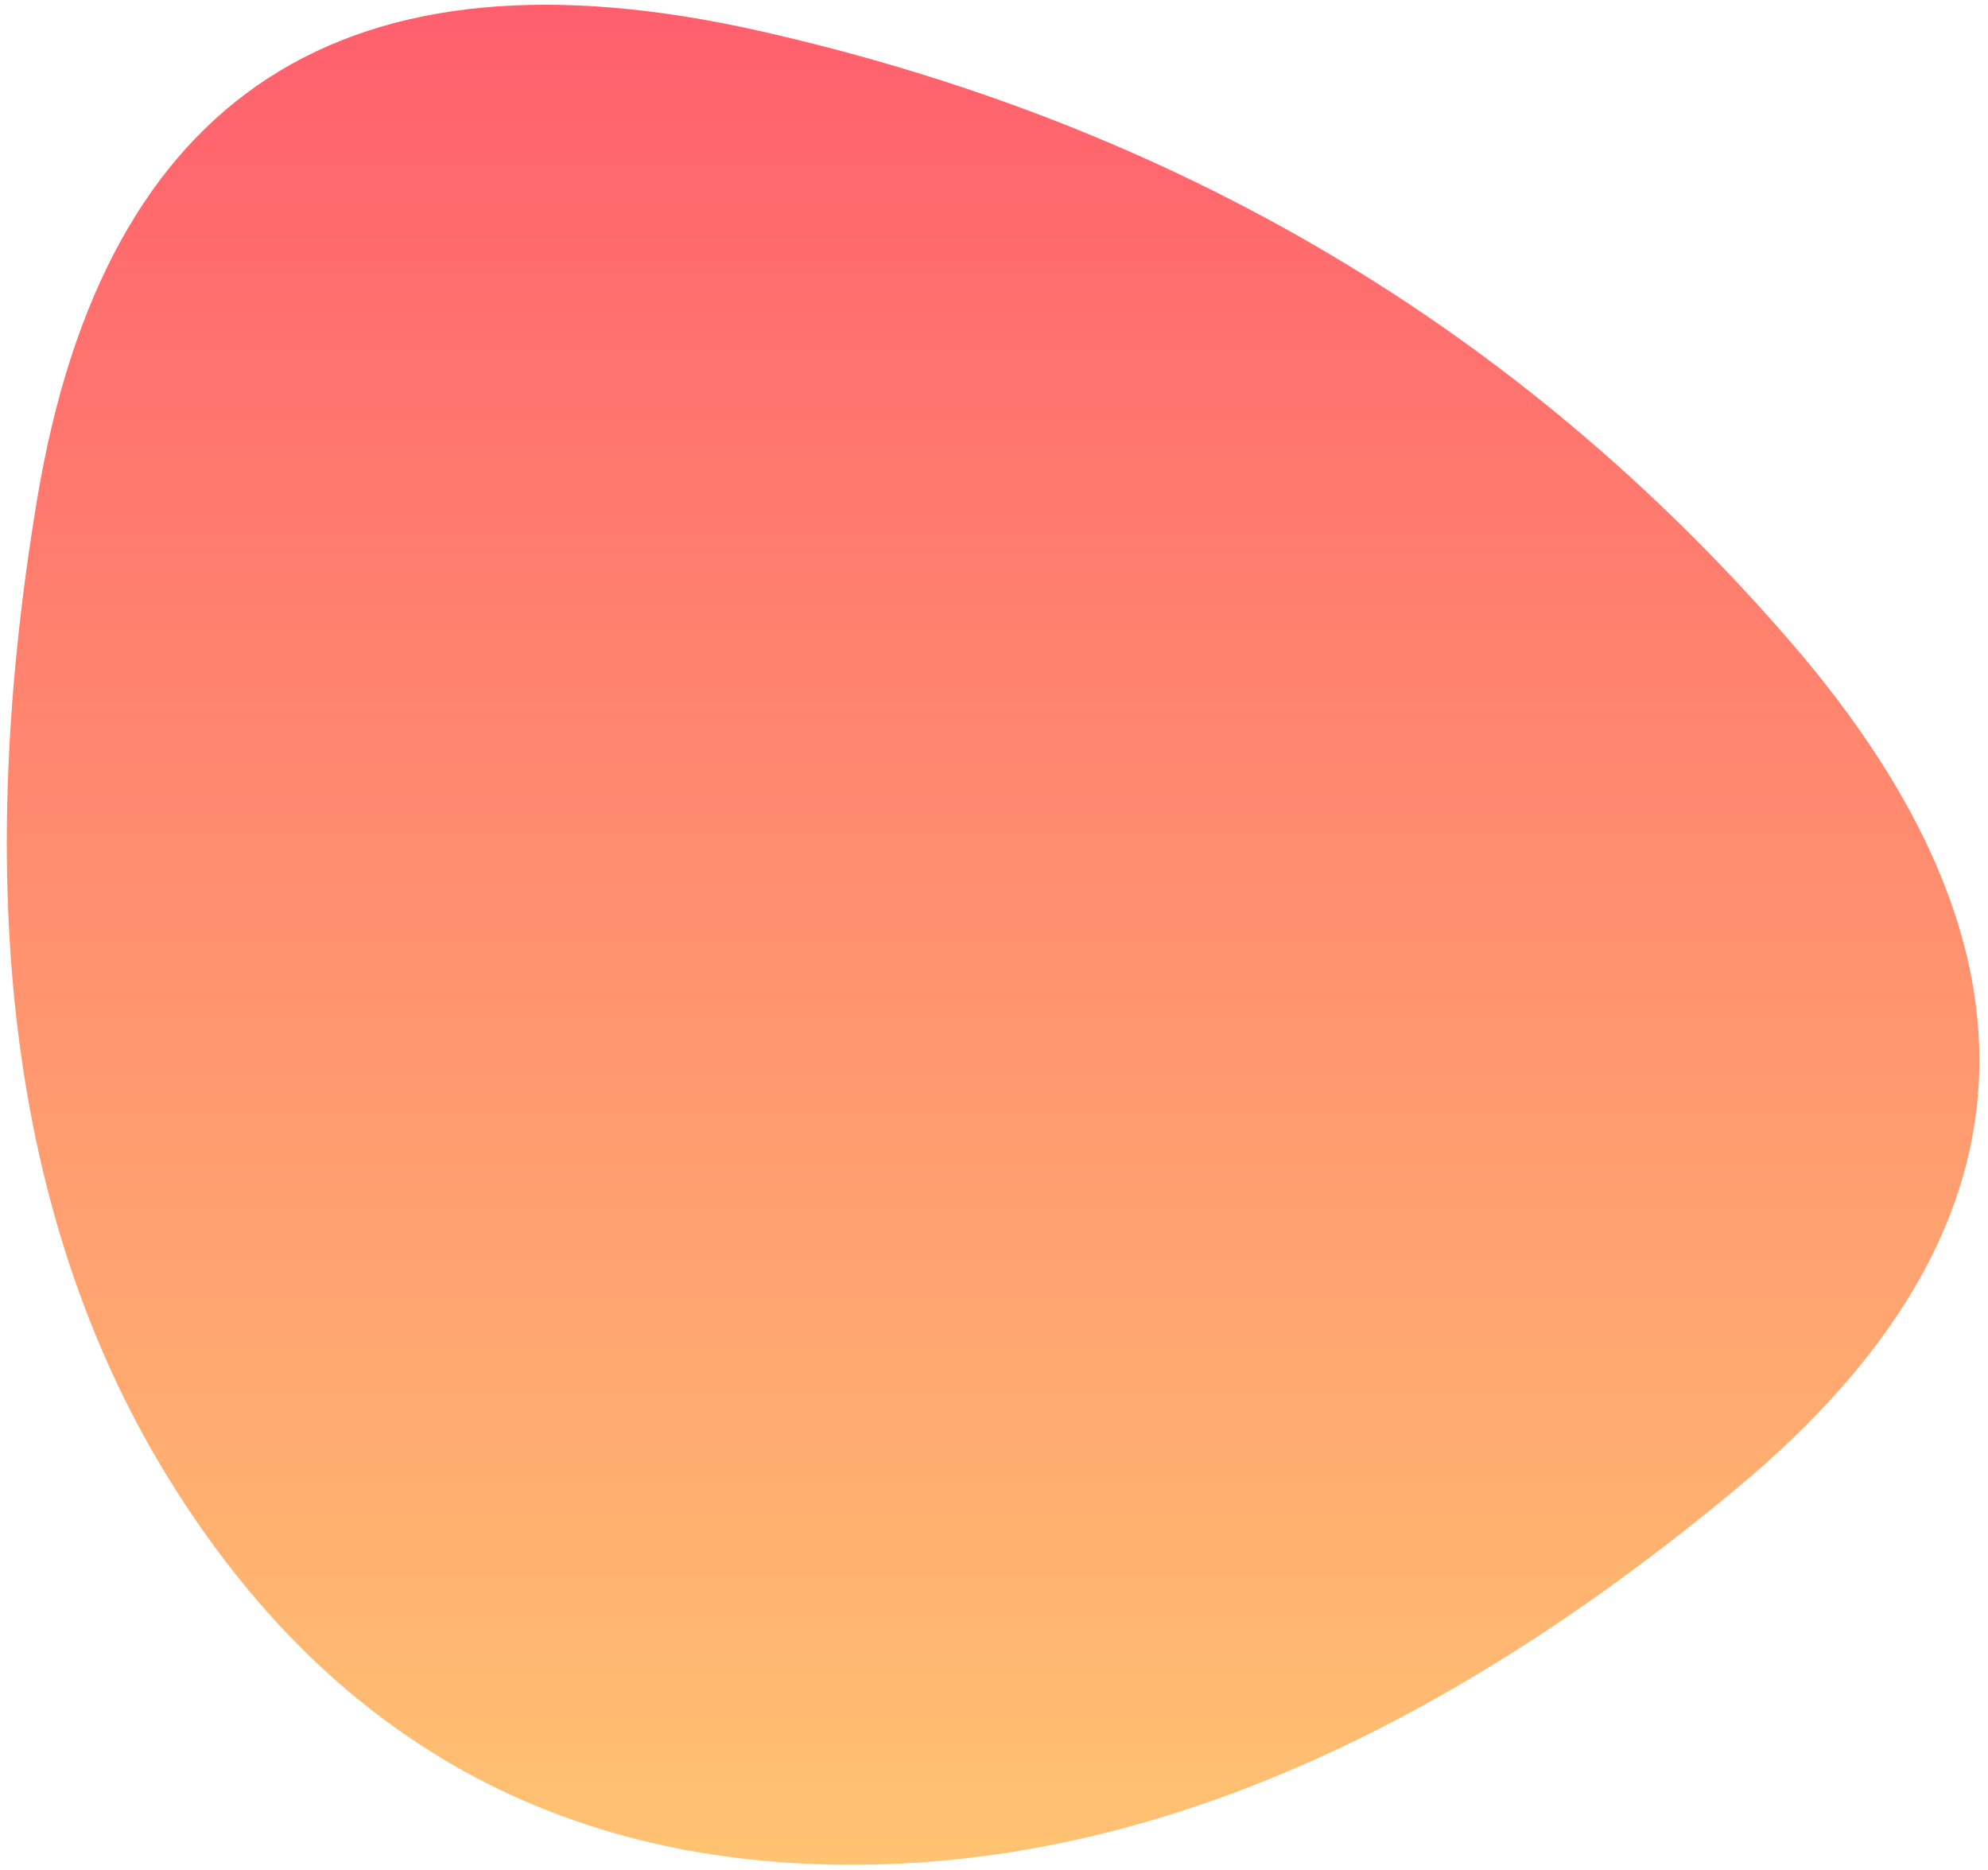
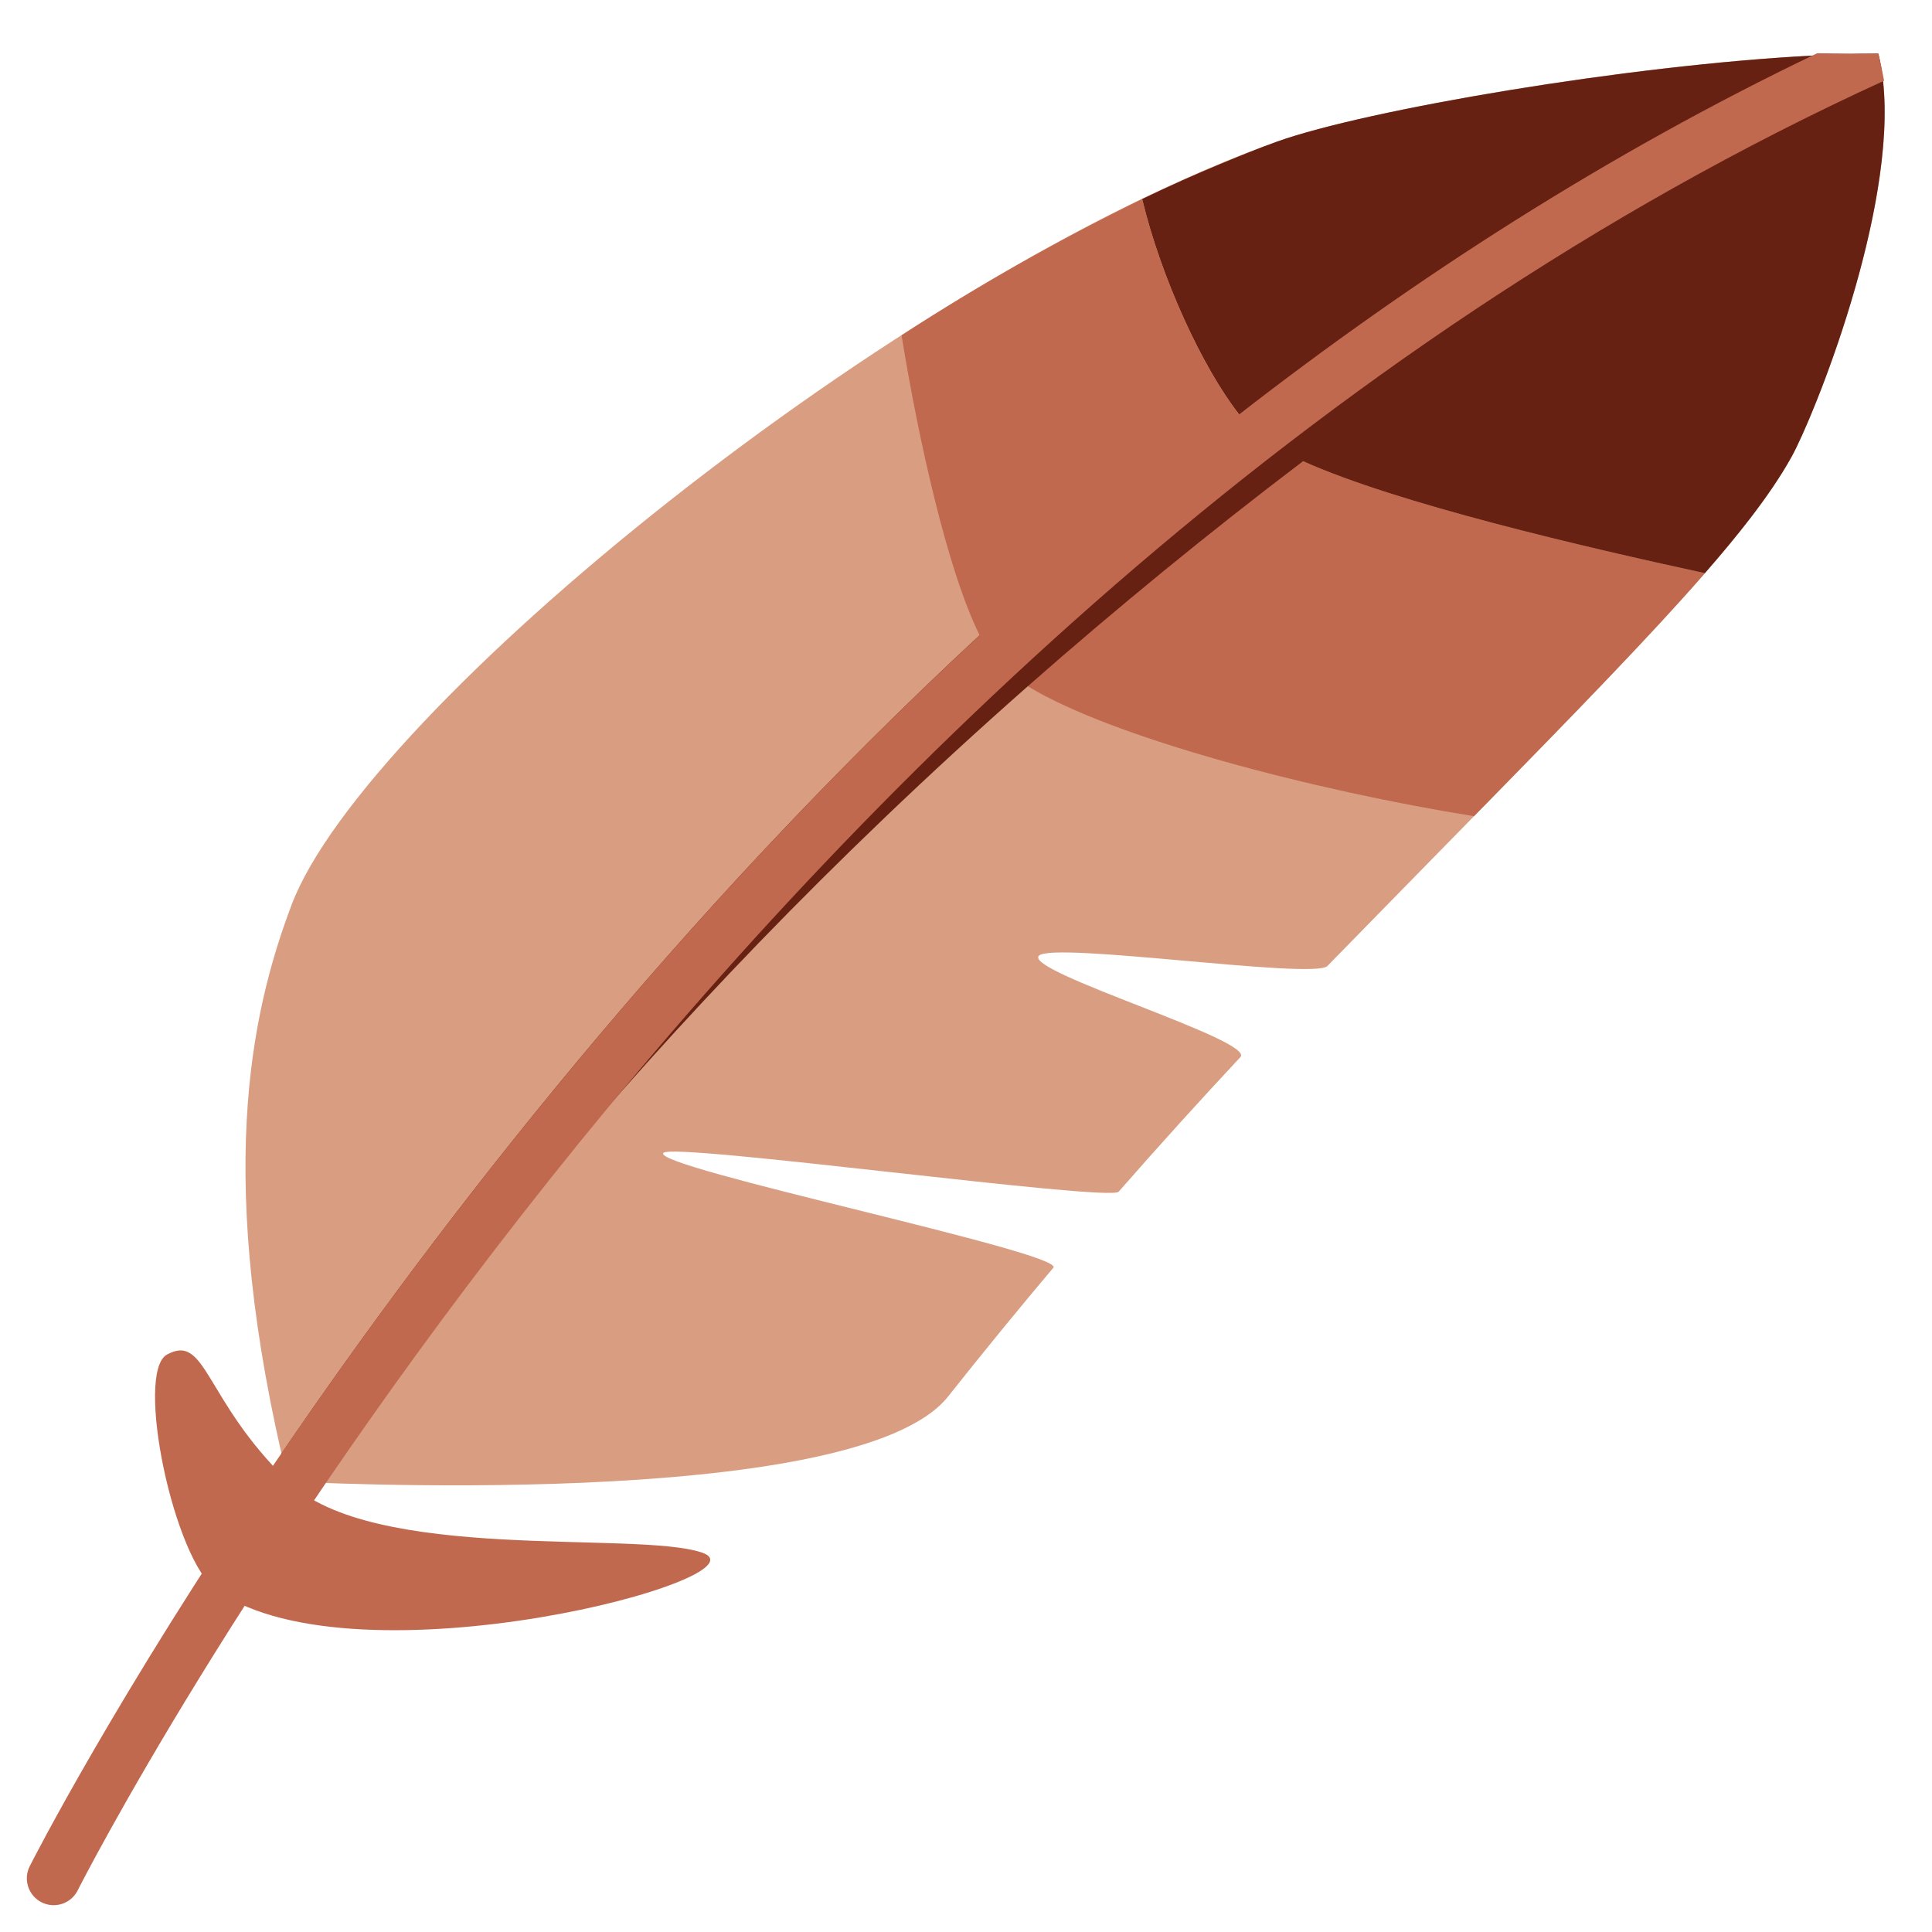
- <svg xmlns="http://www.w3.org/2000/svg" width="117" height="110" viewBox="0 0 117 110" fill="none">
-   <path d="M102.282 87.513C84.385 102.427 66.874 109.829 49.75 109.719C32.626 109.608 19.424 102.151 10.144 87.347C0.864 72.543 -1.787 53.209 2.19 29.346C6.167 5.483 20.363 -3.686 44.779 1.837C69.194 7.361 89.356 19.293 105.265 37.632C121.174 55.971 120.18 72.598 102.282 87.513Z" fill="url(#paint0_linear)" />
-   <defs>
-     <linearGradient id="paint0_linear" x1="0.4" y1="0.28" x2="0.4" y2="109.72" gradientUnits="userSpaceOnUse">
-       <stop stop-color="#FF5F6D" />
-       <stop offset="1" stop-color="#FFC371" />
-     </linearGradient>
-   </defs>
+ <svg xmlns="http://www.w3.org/2000/svg" aria-hidden="true" role="img" class="iconify iconify--twemoji" preserveAspectRatio="xMidYMid meet" viewBox="0 0 36 36">
+   <path fill="#C1694F" d="M4.048 29.644c-.811-.558-1.541-4.073-.936-4.404c.738-.402.686.835 2.255 2.362c1.569 1.528 6.47.913 7.708 1.326c1.363.455-6.385 2.533-9.027.716z" />
+   <path fill="#D99E82" d="M5.367 27.603C4 22 4.655 18.919 5.433 16.861C6.8 13.24 16.699 5.169 23.8 2.637C25.678 1.967 31.62 1 35 1c.589 2.332-1.174 6.717-1.62 7.518c-1.009 1.81-3.564 4.273-8.646 9.482c-.252.258-5.119-.46-5.376-.191c-.283.296 4.044 1.579 3.755 1.889c-.738.79-1.495 1.624-2.268 2.507c-.172.196-8.311-.923-8.484-.722c-.232.27 7.501 1.862 7.266 2.14c-.645.765-1.299 1.564-1.959 2.397c-1.725 2.178-12.301 1.583-12.301 1.583z" />
+   <path fill="#C1694F" d="M19.15 12.787c1.588.966 5.331 1.943 8.316 2.422c1.898-1.937 3.299-3.378 4.302-4.529c-2.259-.49-5.742-1.3-7.487-2.087l-.816-.403l-4.872 4.17l.557.427z" />
+   <path fill="#662113" d="M35.088 1.514A3.85 3.85 0 0 0 35 1c-.378 0-.792.014-1.225.036c-3.438.178-8.307 1.006-9.975 1.601c-.345.123-.702.27-1.059.418c-.478.198-.964.416-1.459.654c.356 1.481 1.126 3.144 1.807 4.013a72.185 72.185 0 0 0-4.836 4.115C12.598 17.085 8.232 22.709 5.248 27.079c.04.174.076.344.12.524c0 0 .219.012.589.026c1.482-2.288 5.703-8.239 13.194-14.841a91.61 91.61 0 0 1 5.13-4.195c1.745.787 5.228 1.597 7.487 2.087c.322-.369.606-.712.849-1.028c.316-.412.569-.785.763-1.134c.415-.746 1.969-4.594 1.708-7.004z" />
+   <path fill="#C1694F" d="M35 1c-.369 0-.751-.003-1.138-.008c-3.915 1.874-7.509 4.194-10.772 6.73c-.68-.87-1.451-2.532-1.807-4.013a42.574 42.574 0 0 0-4.484 2.539c.309 1.911.852 4.377 1.455 5.589C6.827 22.441.638 34.605.553 34.776a.5.5 0 0 0 .895.448c.119-.238 12.144-23.883 33.659-33.72A7.693 7.693 0 0 0 35 1z" />
</svg>
